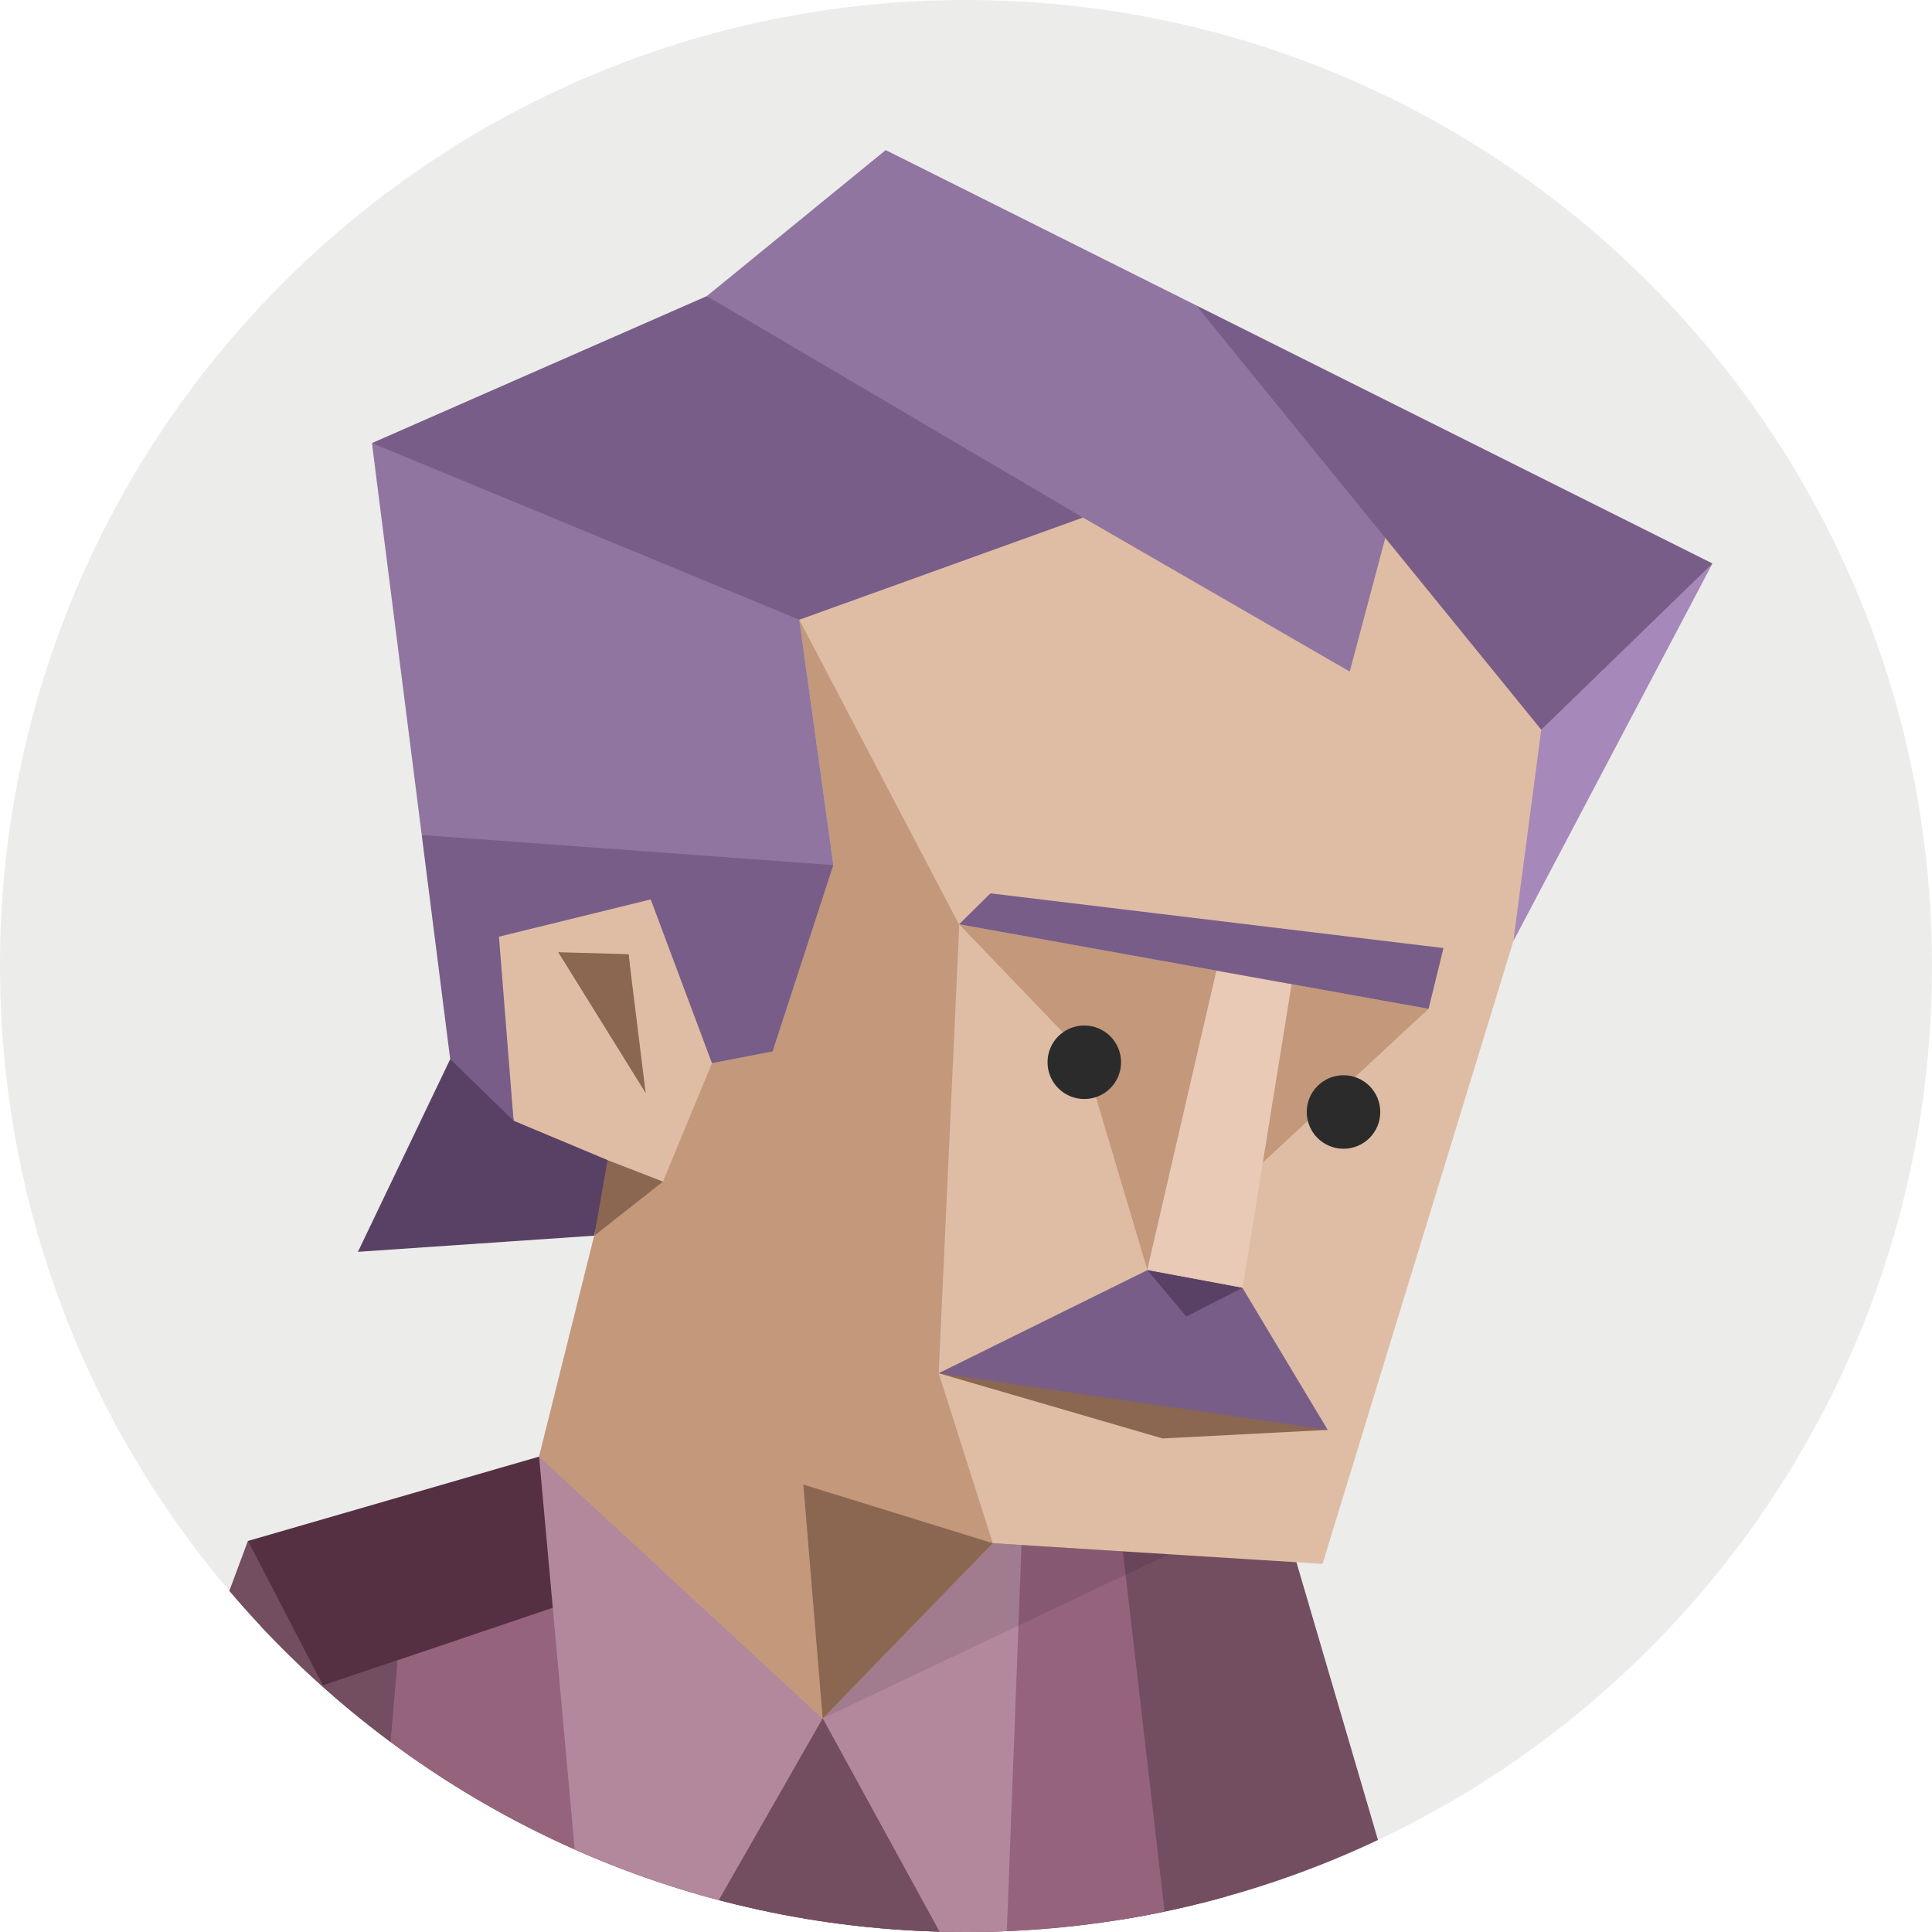
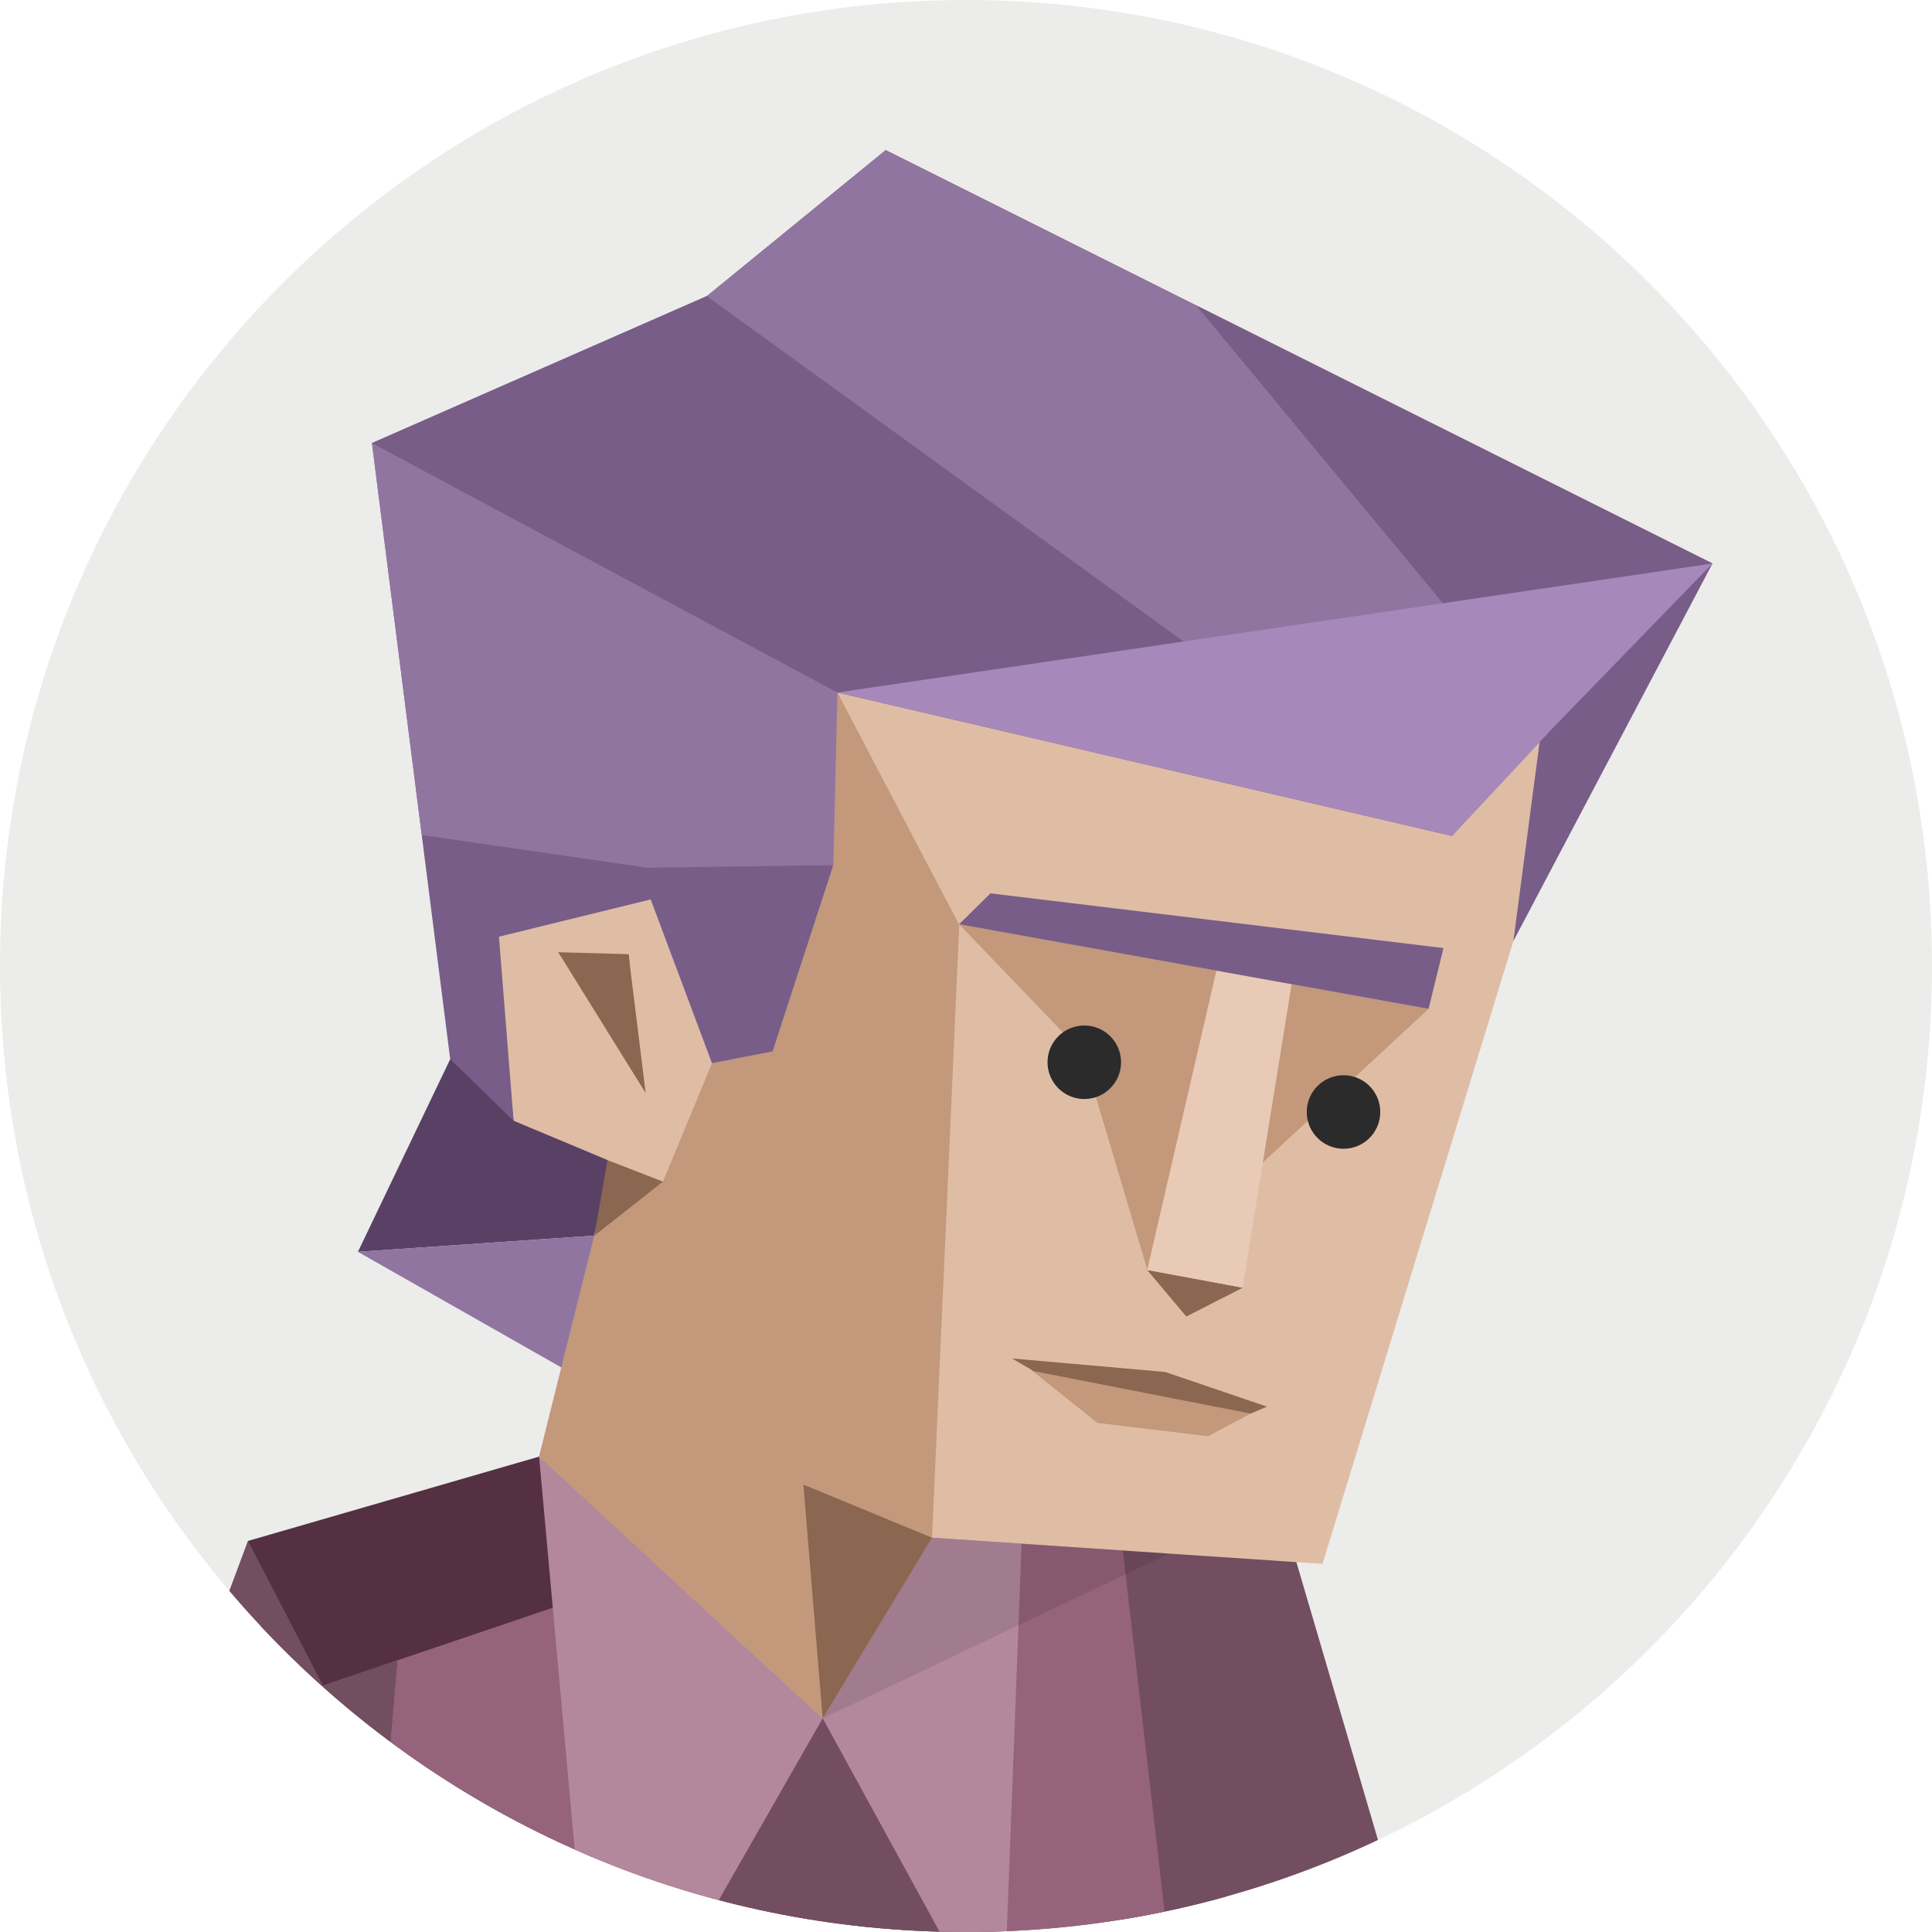
<svg xmlns="http://www.w3.org/2000/svg" id="illustration" viewBox="0 0 350 350">
  <defs>
-     <style>.cls-1{fill:none;}.cls-2{fill:#ececeb;}.cls-3{clip-path:url(#clip-path);}.cls-4{fill:#594165;}.cls-10,.cls-11,.cls-12,.cls-13,.cls-14,.cls-15,.cls-16,.cls-4,.cls-5,.cls-6,.cls-7,.cls-8,.cls-9{fill-rule:evenodd;}.cls-5{fill:#734d60;}.cls-6{fill:#96637c;}.cls-7{fill:#543042;}.cls-8{fill:#b3889d;}.cls-9{fill:#dfbda5;}.cls-10{fill:#c3987b;}.cls-11{fill:#8b6651;}.cls-12{fill:#785d88;}.cls-13{fill:#a688ba;}.cls-14{fill:#9075a0;}.cls-15{opacity:0.1;}.cls-16{fill:#e8cab6;}.cls-17{fill:#2b2b2b;}</style>
+     <style>.cls-1{fill:none;}.cls-2{fill:#ececeb;}.cls-3{clip-path:url(#clip-path);}.cls-4{fill:#594165;}.cls-10,.cls-11,.cls-12,.cls-13,.cls-14,.cls-15,.cls-17,.cls-4,.cls-5,.cls-6,.cls-7,.cls-8,.cls-9{fill-rule:evenodd;}.cls-5{fill:#734d60;}.cls-6{fill:#96637c;}.cls-7{fill:#543042;}.cls-8{fill:#b3889d;}.cls-9{fill:#dfbda5;}.cls-10,.cls-18{fill:#c3987b;}.cls-11,.cls-19{fill:#8b6651;}.cls-12{fill:#785d88;}.cls-13{fill:#9075a0;}.cls-14{opacity:0.1;}.cls-15{fill:#e8cab6;}.cls-16{fill:#2b2b2b;}.cls-17{fill:#a688ba;}</style>
    <clipPath id="clip-path">
      <circle class="cls-1" cx="175" cy="175" r="175" />
    </clipPath>
  </defs>
  <circle class="cls-2" cx="175" cy="175" r="175" />
  <g class="cls-3">
    <polygon class="cls-4" points="81.56 191.88 97.52 187.59 110.77 211.43 107.67 223.85 64.84 226.78 81.56 191.88" />
    <polygon class="cls-5" points="199.16 424.35 218.75 413.43 204.54 394.22 214.7 378.47 234.86 283.01 174.95 264.18 97.66 263.88 65.37 288.83 44.91 279.16 63.33 402.27 81.58 414.29 199.16 424.35" />
    <polygon class="cls-5" points="234.86 283.01 258.18 362.45 247.46 388.38 203.05 382.77 203.05 276.84 234.86 283.01" />
-     <polygon class="cls-6" points="149.04 311.31 179.85 279.57 203.43 281.05 218.75 413.43 190.48 413.6 100.52 414.17 62.8 414.4 63.33 402.27 71.99 300.77 100.14 291.24 97.66 263.88 149.04 311.31" />
+     <polygon class="cls-6" points="149.04 311.31 168.85 278.57 203.41 280.89 218.75 413.43 190.48 413.6 100.52 414.17 62.8 414.4 63.33 402.27 71.99 300.77 100.14 291.24 97.66 263.88 149.04 311.31" />
    <polygon class="cls-7" points="120.02 284.52 58.49 305.34 44.91 279.16 97.66 263.88 120.02 284.52" />
    <polygon class="cls-8" points="97.66 263.88 108.41 382.4 149.04 311.31 97.66 263.88" />
-     <polygon class="cls-8" points="149.04 311.31 181.6 370.77 185.06 279.9 179.85 279.57 149.04 311.31" />
+     <polygon class="cls-8" points="149.04 311.31 181.6 370.77 185.07 279.66 168.85 278.57 149.04 311.31" />
    <polygon class="cls-5" points="181.6 370.77 190.48 413.6 100.52 414.17 108.41 382.4 149.04 311.31 181.6 370.77" />
-     <polygon class="cls-9" points="280.67 132.55 274.16 170.49 239.59 283.31 179.85 279.57 149.04 311.31 97.66 263.88 110.94 210.52 93.04 203.03 89.3 168.96 118.24 161.49 128.98 190.43 139.24 189.03 149.51 156.35 142.98 111.55 196.19 91.94 243.79 119.48 250.8 93.81 280.67 132.55" />
-     <polygon class="cls-10" points="144.8 112.27 173.78 167.56 170.05 248.77 179.85 279.57 149.04 311.31 97.66 263.88 110.77 211.43 120.1 214.06 128.98 192.61 139.97 190.48 150.97 156.72 144.8 112.27" />
-     <polygon class="cls-11" points="170.05 248.77 210.62 260.59 240.53 259.04 212.45 244.39 170.05 248.77" />
-     <polygon class="cls-12" points="170.05 248.77 207.85 230.1 225.12 233.37 240.53 259.04 170.05 248.77" />
-     <polygon class="cls-4" points="225.14 233.28 214.91 238.5 207.85 230.1 225.14 233.28" />
+     <polygon class="cls-9" points="280.67 132.55 274.16 170.49 239.59 283.31 168.85 278.57 149.04 311.31 97.66 263.88 110.94 210.52 93.04 203.03 89.3 168.96 118.24 161.49 128.98 190.43 139.24 189.03 149.51 156.35 142.98 111.55 196.19 91.94 243.79 119.48 250.8 93.81 280.67 132.55" />
+     <polygon class="cls-10" points="144.8 112.27 173.78 167.56 168.85 278.57 149.04 311.31 97.66 263.88 110.77 211.43 120.1 214.06 128.98 192.61 139.97 190.48 150.97 156.72 144.8 112.27" />
+     <polygon class="cls-11" points="225.14 233.28 214.91 238.5 207.85 230.1 225.14 233.28" />
    <polygon class="cls-11" points="101.19 172.61 113.92 172.97 115.37 191.51 101.19 172.61" />
-     <polygon class="cls-11" points="179.85 279.57 145.54 268.95 149.04 311.31 179.85 279.57" />
+     <polygon class="cls-11" points="168.85 278.57 145.54 268.95 149.04 311.31 168.85 278.57" />
    <polygon class="cls-11" points="110.06 210.16 120.1 214.06 107.67 223.85 110.06 210.16" />
-     <polygon class="cls-13" points="279.21 132.19 289.17 116 310.23 102.08 274.16 170.49 279.21 132.19" />
-     <polygon class="cls-14" points="144.8 112.27 115.37 95.01 67.38 80.27 76.4 151.27 117.29 157.2 150.97 156.72 144.8 112.27" />
+     <polygon class="cls-12" points="279.21 132.19 289.17 116 310.23 102.08 274.16 170.49 279.21 132.19" />
+     <polygon class="cls-13" points="144.8 112.27 115.37 95.01 67.38 80.27 76.4 151.27 117.29 157.2 150.97 156.72 144.8 112.27" />
    <polygon class="cls-5" points="63.33 402.27 71.99 300.77 58.49 305.34 44.91 279.16 17.09 353.88 63.33 402.27" />
-     <polygon class="cls-15" points="149.04 311.31 211.74 281.57 179.85 279.57 149.04 311.31" />
+     <polygon class="cls-14" points="149.04 311.31 211.75 281.45 168.85 278.57 149.04 311.31" />
    <polygon class="cls-12" points="279.21 132.19 250.96 97.45 234.03 81.52 216.7 55.32 310.23 102.08 279.21 132.19" />
    <polygon class="cls-12" points="144.8 112.27 196.19 93.76 163.69 71.58 128.05 53.64 67.38 80.27 144.8 112.27" />
-     <polygon class="cls-14" points="216.7 55.32 160.45 27.19 128.05 53.64 196.19 93.76 244.52 121.66 250.96 97.45 216.7 55.32" />
+     <polygon class="cls-13" points="216.7 55.32 160.45 27.19 128.05 53.64 196.19 93.76 244.52 121.66 250.96 97.45 216.7 55.32" />
    <polygon class="cls-12" points="150.97 156.72 76.4 151.27 81.56 191.88 93.04 203.03 90.39 169.69 117.88 162.94 128.98 192.61 139.97 190.48 150.97 156.72" />
    <polygon class="cls-10" points="258.8 182.76 173.75 167.44 196.16 190.79 207.84 230.01 258.8 182.76" />
-     <polygon class="cls-16" points="220.36 175.84 207.84 230.01 225.11 233.28 233.99 178.29 220.36 175.84" />
+     <polygon class="cls-15" points="220.36 175.84 207.84 230.01 225.11 233.28 233.99 178.29 220.36 175.84" />
    <polygon class="cls-12" points="173.75 167.44 258.8 182.76 261.5 171.75 179.43 161.84 173.75 167.44" />
    <polygon class="cls-11" points="101.13 172.5 113.86 172.86 116.97 198.02 101.13 172.5" />
-     <circle class="cls-17" cx="243.39" cy="201.45" r="6.66" />
-     <circle class="cls-17" cx="196.43" cy="192.44" r="6.66" />
+     <circle class="cls-16" cx="243.39" cy="201.45" r="6.66" />
+     <circle class="cls-16" cx="196.43" cy="192.44" r="6.66" />
  </g>
+   <polygon class="cls-13" points="151.71 125.46 115.37 95.01 67.38 80.27 76.4 151.27 117.29 157.2 150.97 156.72 151.71 125.46" />
+   <polygon class="cls-12" points="279.21 132.19 250.96 97.45 234.03 81.52 216.7 55.32 310.23 102.08 279.21 132.19" />
+   <polygon class="cls-12" points="151.71 125.46 263.04 151.44 163.69 71.58 128.05 53.64 67.38 80.27 151.71 125.46" />
+   <polygon class="cls-13" points="216.7 55.32 160.45 27.19 128.05 53.64 263.04 151.44 280.67 132.55 216.7 55.32" />
+   <polygon class="cls-17" points="151.71 125.46 310.23 102.08 280.67 132.55 263.04 151.44 151.71 125.46" />
+   <polygon class="cls-13" points="64.84 226.78 101.7 247.73 107.67 223.85 64.84 226.78" />
+   <polygon class="cls-18" points="226.58 256.08 218.85 260.19 198.81 257.77 186.73 248.12 210.5 250.9 226.58 256.08" />
+   <polygon class="cls-19" points="211.07 248.54 229.52 254.82 226.58 256.08 187.25 248.39 183.35 246.1 211.07 248.54" />
</svg>
